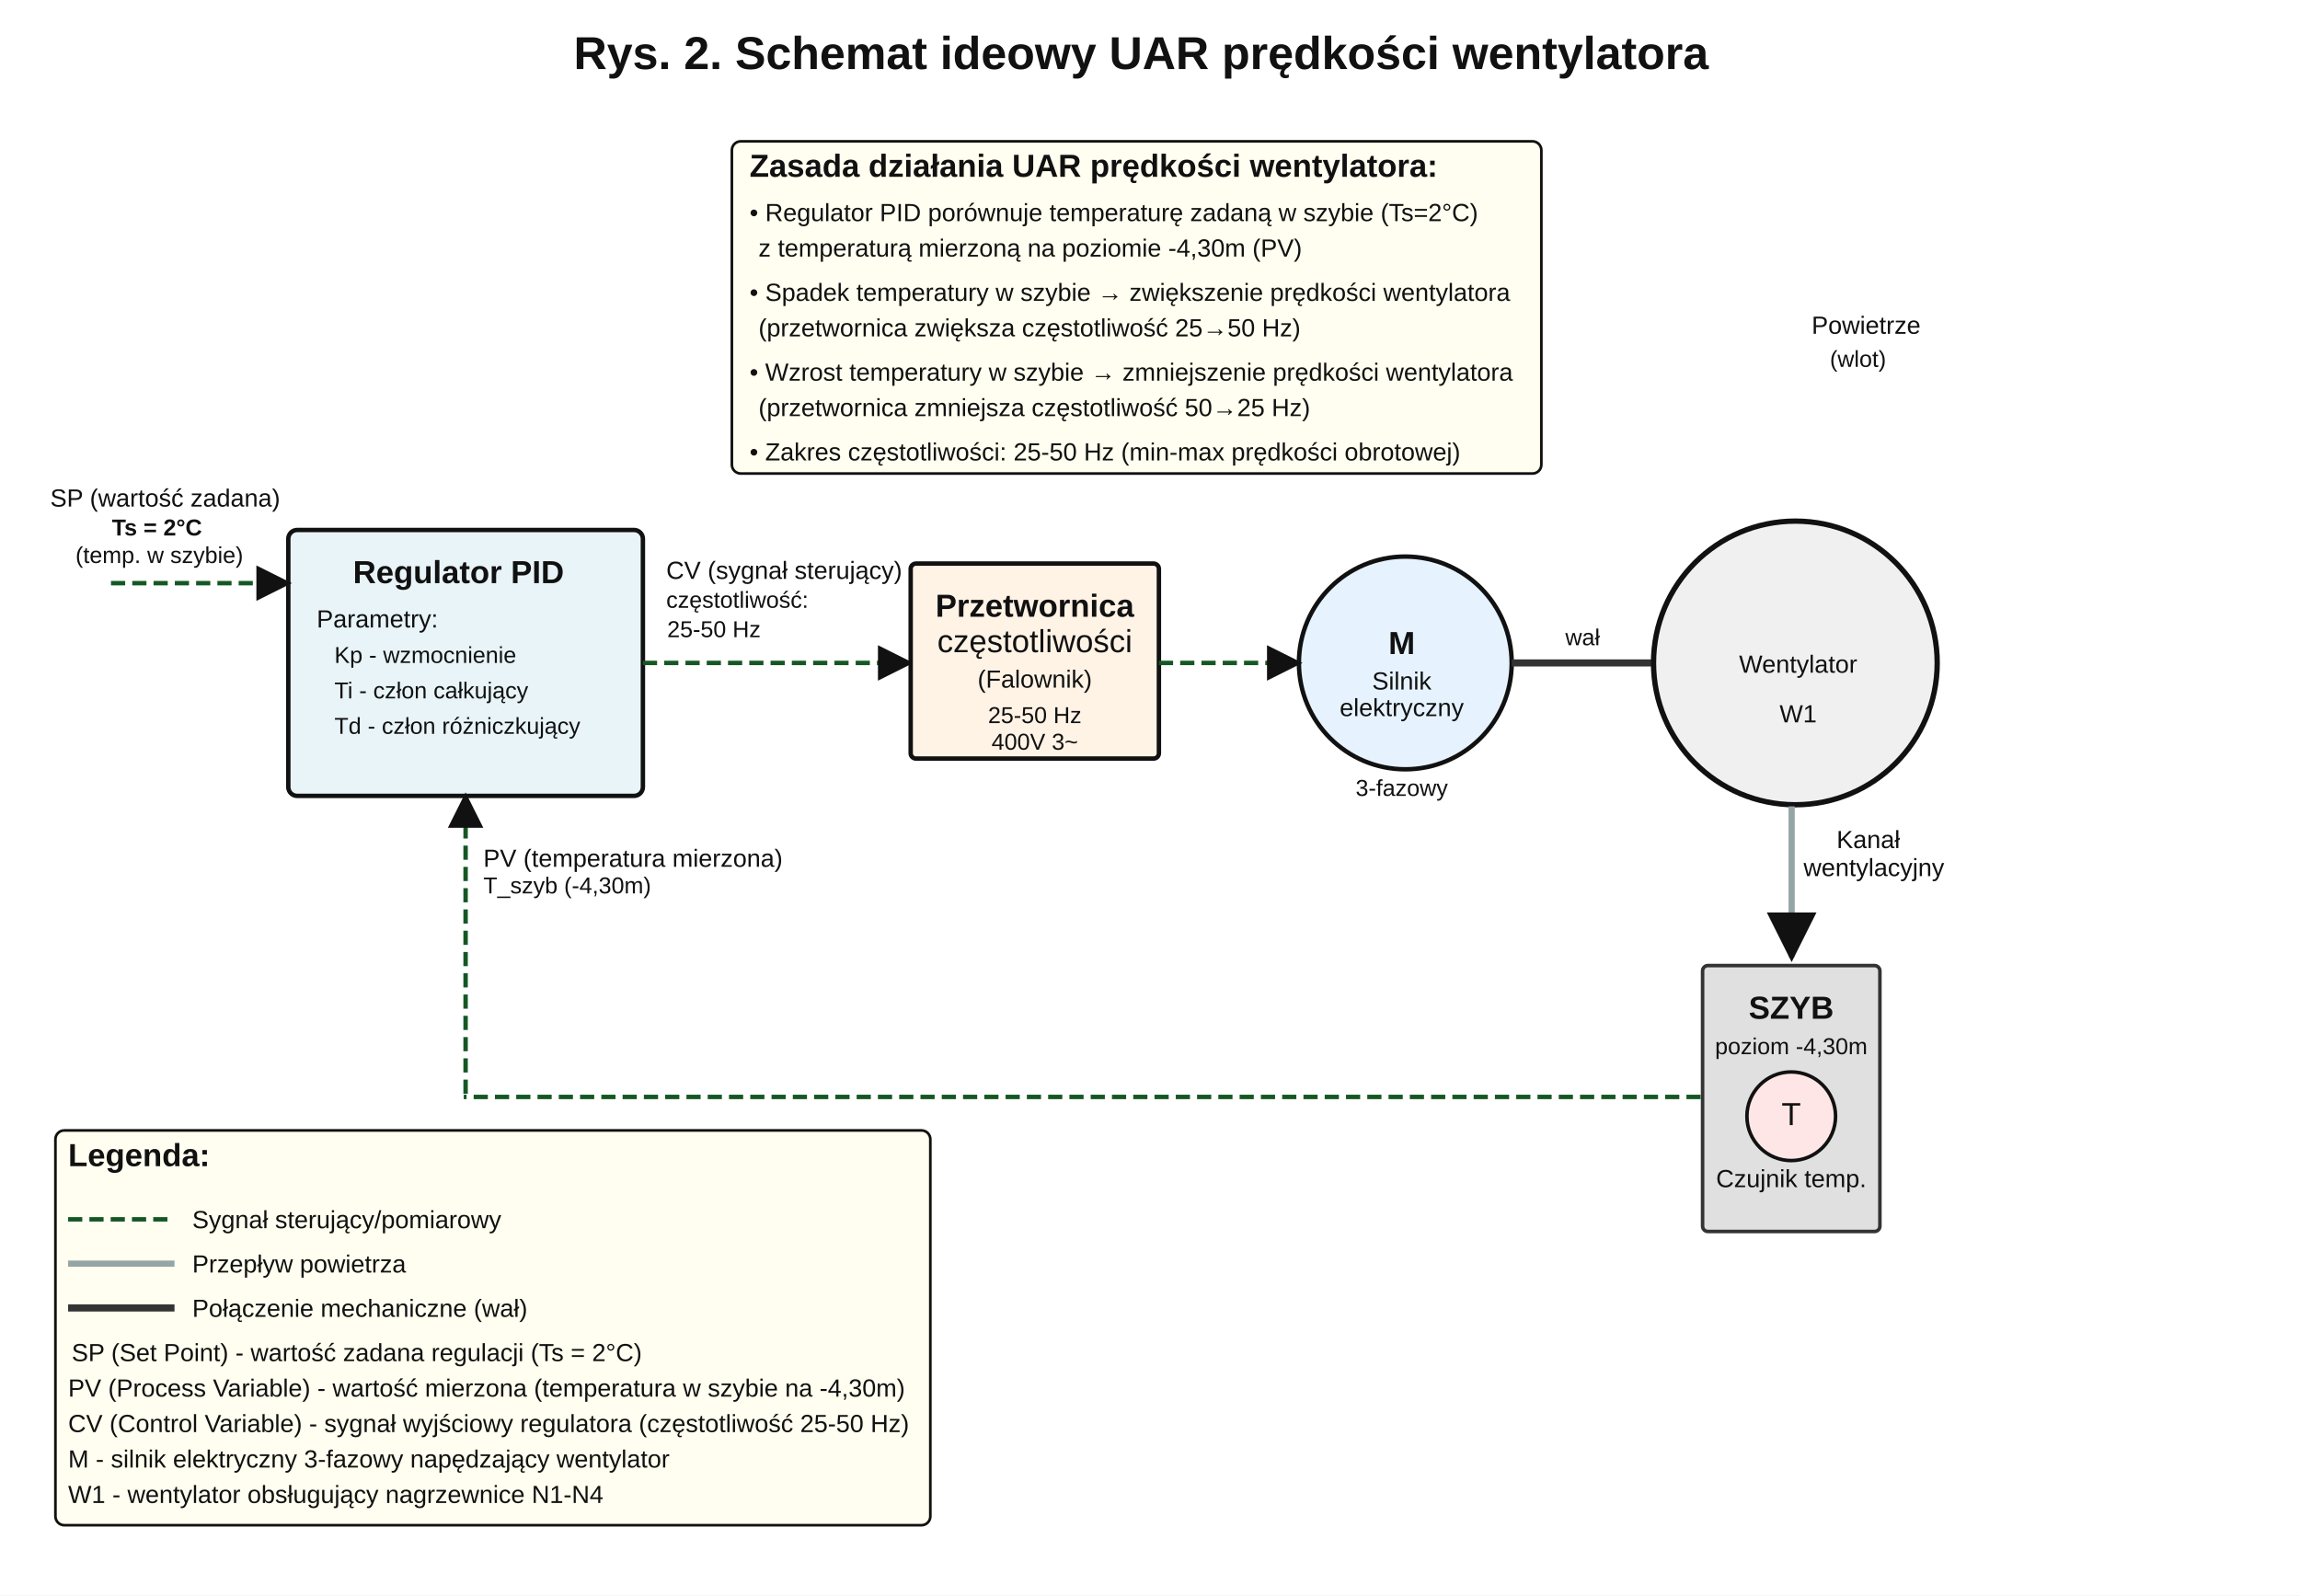
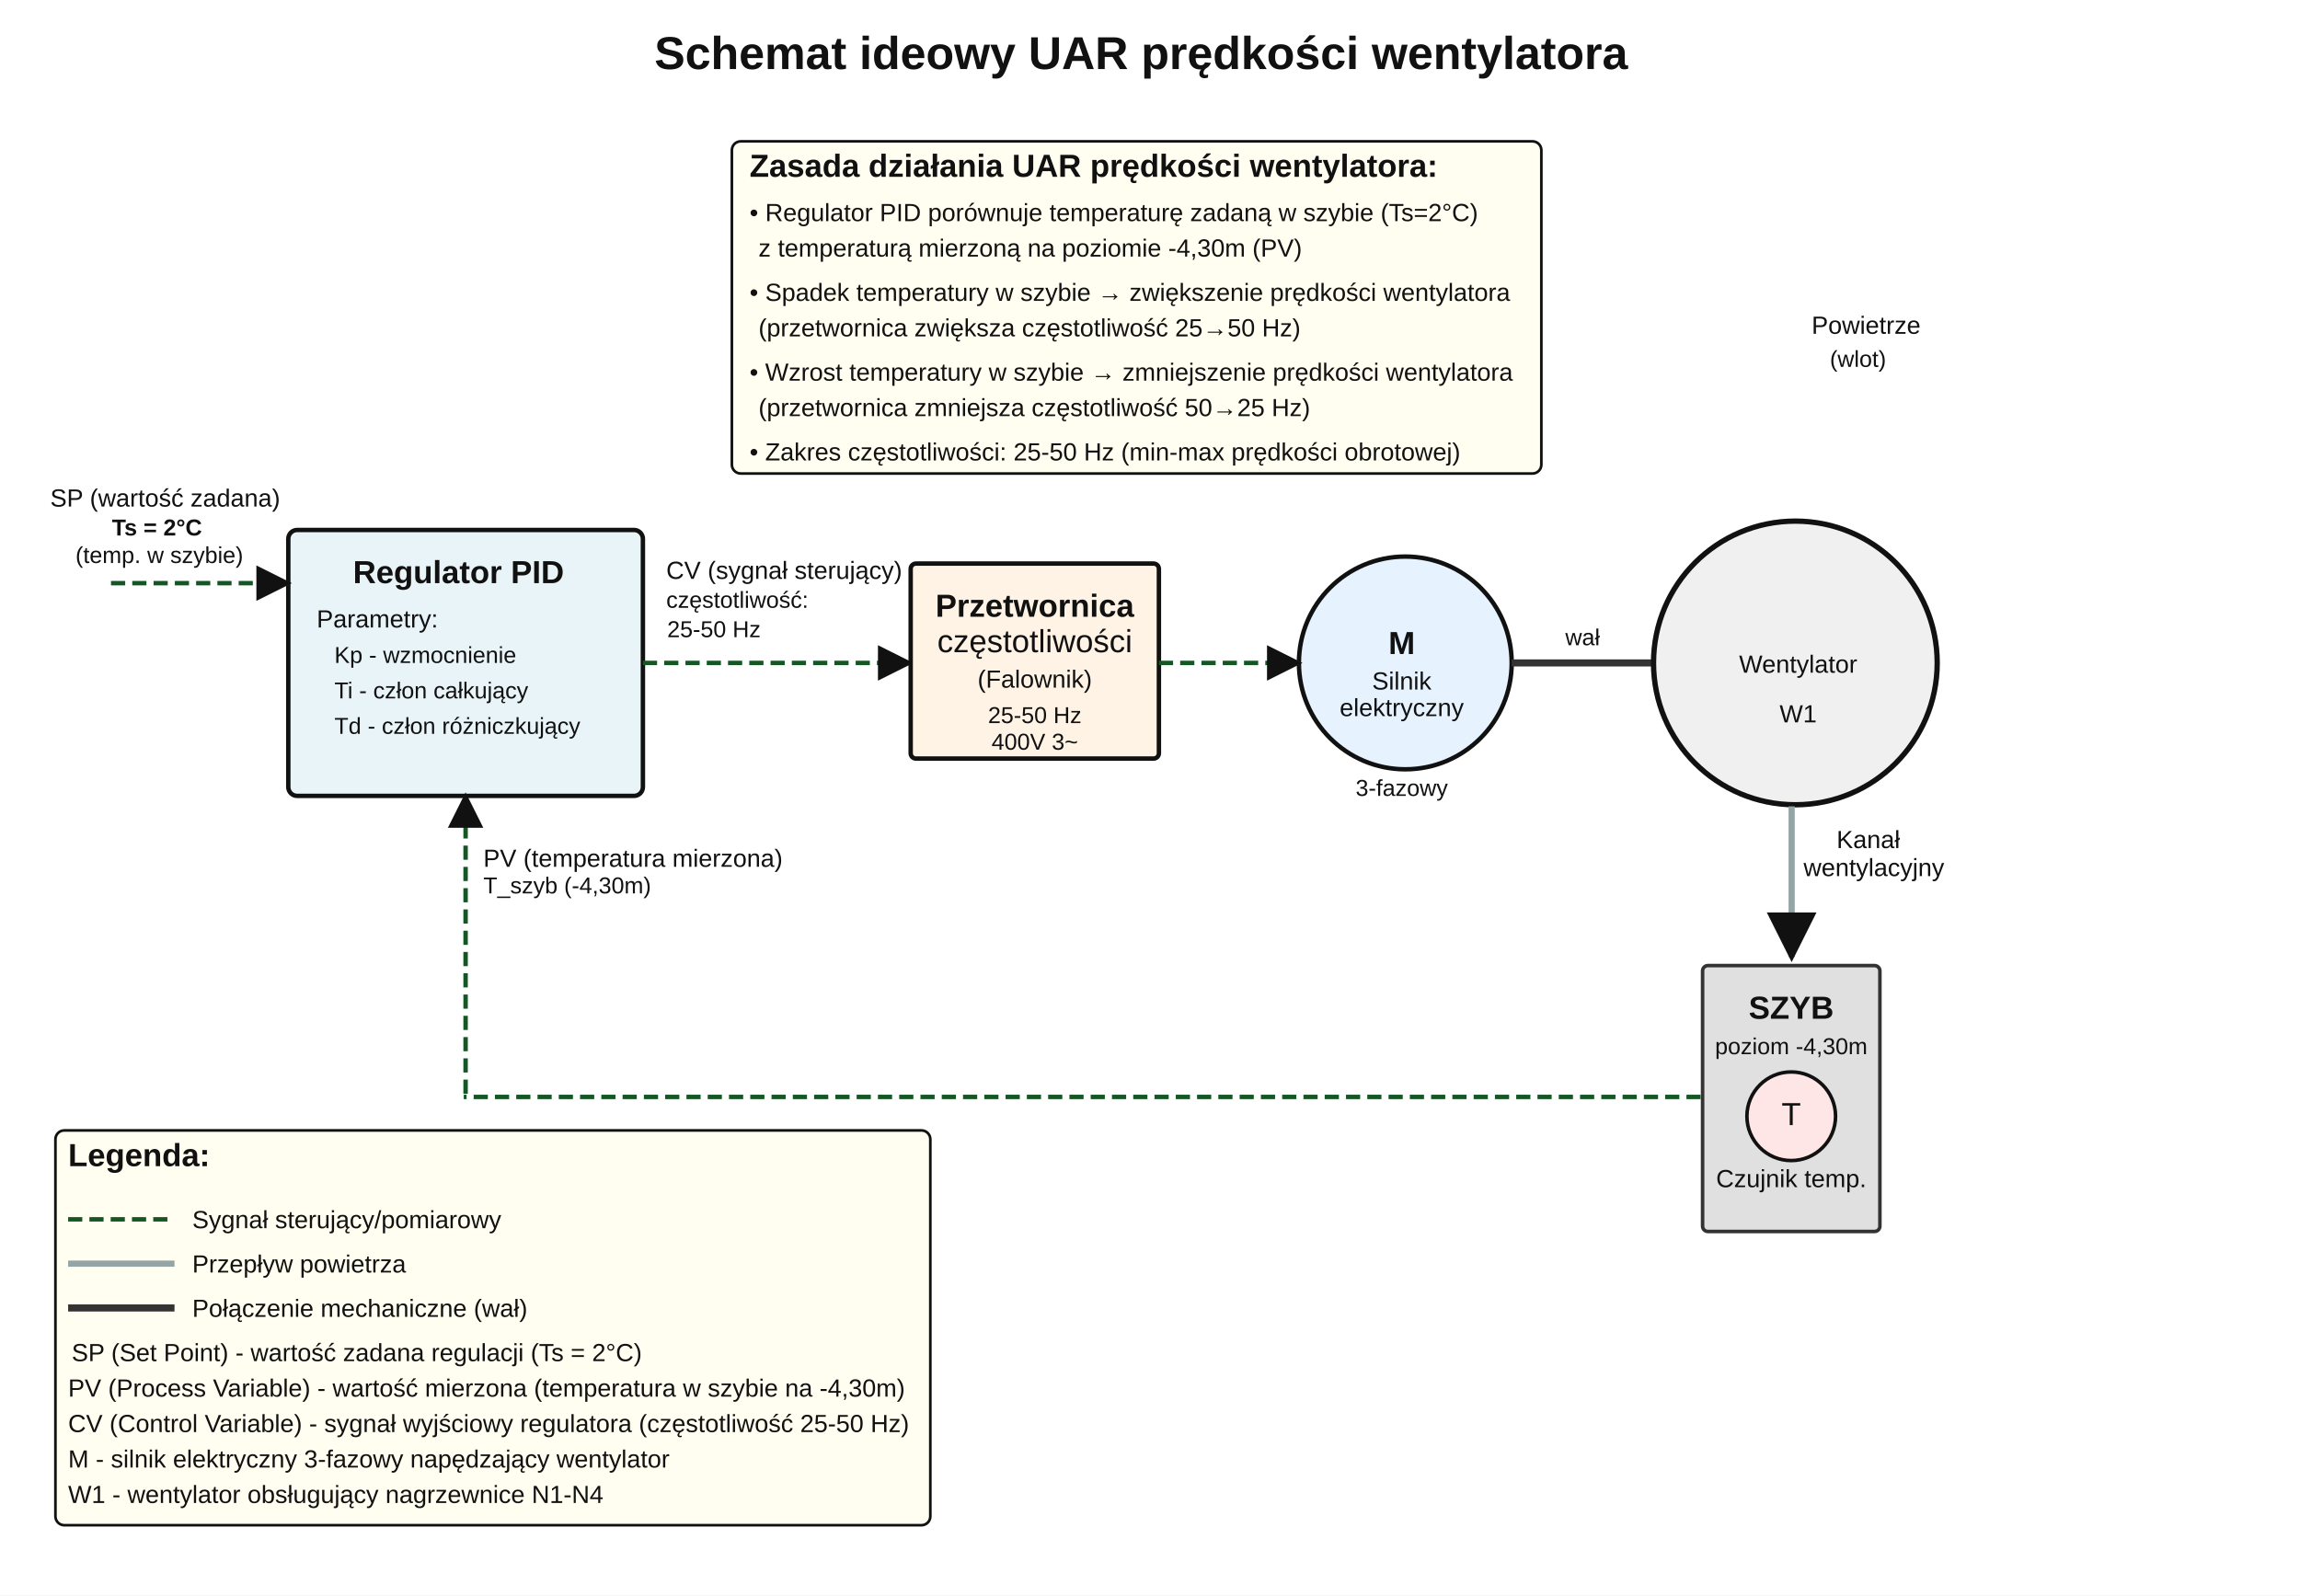
<svg xmlns="http://www.w3.org/2000/svg" viewBox="56.398 1.054 1297.219 900" width="1297.22px" height="900px">
  <defs>
    <marker id="arrow-head" markerHeight="8" markerWidth="8" orient="auto-start-reverse" refX="9" refY="5" viewBox="0 0 10 10">
      <path d="m0,0l10,5l-10,5l0,-10z" fill="#111" id="arrow1" />
    </marker>
    <style>
    .title { font-family: "Arial", sans-serif; font-weight: 600; font-size: 26px; fill: #111; }
    .label { font-family: "Arial", sans-serif; font-size: 18px; fill: #111; }
    .small-label { font-family: "Arial", sans-serif; font-size: 14px; fill: #111; }
    .note { font-family: "Arial", sans-serif; font-size: 16px; fill: #111; }
    .flow-label { font-family: "Arial", sans-serif; font-size: 15px; fill: #111; text-anchor: middle; }
    .component { stroke: #111; stroke-width: 2.2px; fill: #fff; }
    .duct { stroke: #333; stroke-width: 3px; fill: none; }
    .signal-line { stroke: #155724; stroke-width: 2.5px; fill: none; stroke-dasharray: 8 4; }
    .air-line { stroke: #95a5a6; stroke-width: 3.5px; fill: none; }
    .air-line-thick { stroke: #95a5a6; stroke-width: 5px; fill: none; }
    .regulator { stroke: #111; stroke-width: 2.5px; fill: #e8f4f8; }
    .inverter { stroke: #111; stroke-width: 2.5px; fill: #fff3e6; }
    .motor { stroke: #111; stroke-width: 2.5px; fill: #e6f3ff; }
    .fan { stroke: #111; stroke-width: 3px; fill: #f0f0f0; }
    .sensor { stroke: #111; stroke-width: 2px; fill: #ffe6e6; }
    .shaft { stroke: #333; stroke-width: 4px; fill: none; }
    .annotation { font-family: "Arial", sans-serif; font-size: 14px; fill: #111; }
    .param-label { font-family: "Arial", sans-serif; font-size: 13px; fill: #111; }
</style>
  </defs>
  <g style="" transform="matrix(0.926585, 0, 0, 1, 56.39824, 1.054108)">
    <rect width="1400" height="900" fill="#fff" />
  </g>
-   <text class="title" text-anchor="middle" x="700" y="40" style="white-space: pre;" transform="matrix(1, 0, 0, 1, 2.842170943040401e-14, 7.105427357601002e-15)">Rys. 2. Schemat ideowy UAR prędkości wentylatora</text>
+   <text class="title" text-anchor="middle" x="700" y="40" style="white-space: pre;" transform="matrix(1, 0, 0, 1, 2.842170943040401e-14, 7.105427357601002e-15)">Schemat ideowy UAR prędkości wentylatora</text>
  <g transform="matrix(1, 0, 0, 1, 65.00002, 7.105427357601002e-15)">
    <rect class="regulator" x="154" y="300" width="200" height="150" rx="5" />
    <text class="label" text-anchor="middle" x="250" y="330" font-weight="bold" style="white-space: pre;">Regulator PID</text>
    <text class="small-label" x="170" y="355" style="white-space: pre;">Parametry:</text>
    <text class="param-label" x="180" y="375" style="white-space: pre;">Kp - wzmocnienie</text>
    <text class="param-label" x="180" y="395" style="white-space: pre;">Ti - człon całkujący</text>
    <text class="param-label" x="180" y="415" style="white-space: pre;">Td - człon różniczkujący</text>
  </g>
  <g transform="matrix(1, 0, 0, 1, 69.00002, 7.105427357601002e-15)">
    <line class="signal-line" marker-end="url(#arrow-head)" x1="50" y1="330" x2="150" y2="330" />
    <g>
      <text class="annotation" x="15.725" y="286.793" style="white-space: pre; font-size: 14px;">SP (wartość zadana)</text>
      <text class="param-label" x="50.512" y="303.104" font-weight="bold" style="white-space: pre; font-size: 13px;">Ts = 2°C</text>
      <text class="param-label" x="29.956" y="318.631" style="white-space: pre; font-size: 13px;">(temp. w szybie)</text>
    </g>
  </g>
  <line class="signal-line" marker-end="url(#arrow-head)" x1="319" y1="618.037" x2="319" y2="450" style="stroke-width: 2.5;" transform="matrix(1, 0, 0, 1, 2.842170943040401e-14, 7.105427357601002e-15)" />
  <text class="annotation" x="329" y="490" style="white-space: pre; stroke-width: 1; font-size: 14px;" transform="matrix(1, 0, 0, 1, 2.842170943040401e-14, 7.105427357601002e-15)">PV (temperatura mierzona)</text>
  <text class="param-label" x="329" y="505" style="white-space: pre; font-size: 13px; stroke-width: 1;" transform="matrix(1, 0, 0, 1, 2.842170943040401e-14, 7.105427357601002e-15)">T_szyb (-4,30m)</text>
  <line class="signal-line" x1="1015.55" y1="619.81" x2="317.946" y2="619.81" style="stroke-width: 2.5;" transform="matrix(1, 0, 0, 1, 2.842170943040401e-14, 7.105427357601002e-15)" />
  <g transform="matrix(1, 0, 0, 1, 69.00002, 7.105427357601002e-15)">
    <line class="signal-line" marker-end="url(#arrow-head)" x1="350" y1="375" x2="500.571" y2="375" style="" />
    <text class="annotation" x="363.162" y="327.577" style="white-space: pre; font-size: 14px;">CV (sygnał sterujący)</text>
    <text class="param-label" x="363.163" y="343.887" style="white-space: pre; font-size: 13px;">częstotliwość:</text>
    <text class="param-label" x="363.69" y="360.469" style="white-space: pre; font-size: 13px;">25-50 Hz</text>
  </g>
  <g transform="matrix(1, 0, 0, 1, 570.025, 318.9459)">
    <rect class="inverter" x="0" y="0" width="140" height="110" rx="3" />
    <text class="label" text-anchor="middle" x="70" y="30" font-weight="bold" style="white-space: pre;">Przetwornica</text>
    <text class="label" text-anchor="middle" x="70" y="50" style="white-space: pre;">częstotliwości</text>
    <text class="small-label" text-anchor="middle" x="70" y="70" style="white-space: pre;">(Falownik)</text>
    <text class="param-label" text-anchor="middle" x="70" y="90" style="white-space: pre;">25-50 Hz</text>
    <text class="param-label" text-anchor="middle" x="70" y="105" style="white-space: pre;">400V 3~</text>
  </g>
  <g transform="matrix(1, 0, 0, 1, 67.00002, 7.105427357601002e-15)">
    <circle class="motor" cx="782" cy="375" r="60" />
    <text class="label" text-anchor="middle" x="780" y="370" font-size="32" font-weight="bold" style="white-space: pre;">M</text>
    <text class="small-label" text-anchor="middle" x="780" y="390" font-size="12" style="white-space: pre;">Silnik</text>
    <text class="small-label" text-anchor="middle" x="780" y="405" font-size="12" style="white-space: pre;">elektryczny</text>
    <text class="param-label" text-anchor="middle" x="780" y="450" style="white-space: pre;">3-fazowy</text>
    <line class="signal-line" marker-end="url(#arrow-head)" x1="643.025" y1="375" x2="722" y2="375" style="" />
    <line class="shaft" x1="842" y1="375" x2="922" y2="375" />
    <text class="param-label" text-anchor="middle" x="882" y="365" style="white-space: pre; font-size: 13px;">wał</text>
  </g>
  <g transform="matrix(1, 0, 0, 1, 69.00002, 7.105427357601002e-15)">
    <g>
      <circle class="fan" cx="1000" cy="375" r="80" />
      <text class="small-label" text-anchor="middle" x="1001.58" y="380.512" style="white-space: pre; font-size: 14px;">Wentylator<tspan x="1001.58" dy="1em">​</tspan>
        <tspan x="1001.58" dy="1em">​</tspan>W1</text>
    </g>
    <g>
      <line class="air-line" marker-end="url(#arrow-head)" x1="929.589" y1="221.462" x2="1070.21" y2="221.463" style="transform-box: fill-box; transform-origin: 50% 50%;" transform="matrix(0, 1, -1, 0, 0.00001, 0.000026)" />
      <text class="annotation" x="1009.16" y="189.326" fill="#7f8c8d" style="white-space: pre; font-size: 14px;">Powietrze</text>
      <text class="param-label" x="1019.44" y="208.001" fill="#7f8c8d" style="white-space: pre; font-size: 13px;">(wlot)</text>
    </g>
    <g>
      <text class="annotation" text-anchor="middle" x="1041.13" y="479.444" style="white-space: pre; stroke-width: 1; font-size: 14px;">Kanał</text>
      <text class="annotation" text-anchor="middle" x="1044.29" y="495.227" style="white-space: pre; stroke-width: 1; font-size: 14px;">wentylacyjny</text>
      <line class="air-line" marker-end="url(#arrow-head)" x1="997.903" y1="455.908" x2="997.903" y2="540.966" style="" />
    </g>
    <g transform="matrix(1, 0, 0, 1, 997.6721, 545.7102)">
      <rect x="-50" y="0" width="100" height="150" fill="#e0e0e0" stroke="#333" stroke-width="2" rx="3" />
      <text class="label" text-anchor="middle" x="0" y="30" font-weight="bold" style="white-space: pre;">SZYB</text>
      <text class="param-label" text-anchor="middle" x="0" y="50" style="white-space: pre;">poziom -4,30m</text>
      <circle class="sensor" cx="0" cy="85" r="25" />
      <text class="label" text-anchor="middle" x="0" y="90" font-size="16" style="white-space: pre;">T</text>
      <text class="small-label" text-anchor="middle" x="0" y="125" style="white-space: pre;">Czujnik temp.</text>
    </g>
  </g>
  <g transform="matrix(1, 0, 0, 1, -52.18155, 6.852187)">
    <rect x="139.842" y="631.845" width="493.455" height="222.694" fill="#fffef0" stroke="#111" stroke-width="1.5" rx="5" style="stroke-width: 1.5;" />
    <g transform="matrix(1, 0, 0, 1, 147, 652)">
      <text class="label" font-weight="bold" x="0" y="0" style="white-space: pre;">Legenda:</text>
      <line class="signal-line" x1="0" y1="30" x2="60" y2="30" />
      <text class="annotation" x="70" y="35" style="white-space: pre;">Sygnał sterujący/pomiarowy</text>
      <line class="air-line" x1="0" y1="55" x2="60" y2="55" />
      <text class="annotation" x="70" y="60" style="white-space: pre;">Przepływ powietrza</text>
      <line class="shaft" x1="0" y1="80" x2="60" y2="80" />
      <text class="annotation" x="70" y="85" style="white-space: pre;">Połączenie mechaniczne (wał)</text>
    </g>
    <text class="annotation" x="149" y="762" style="white-space: pre; stroke-width: 1; font-size: 14px;">SP (Set Point) - wartość zadana regulacji (Ts = 2°C)</text>
    <text class="annotation" x="147" y="782" style="white-space: pre; stroke-width: 1; font-size: 14px;">PV (Process Variable) - wartość mierzona (temperatura w szybie na -4,30m)</text>
    <text class="annotation" x="147" y="802" style="white-space: pre; stroke-width: 1; font-size: 14px;">CV (Control Variable) - sygnał wyjściowy regulatora (częstotliwość 25-50 Hz)</text>
    <text class="annotation" x="147" y="822" style="white-space: pre; stroke-width: 1; font-size: 14px;">M - silnik elektryczny 3-fazowy napędzający wentylator</text>
    <text class="annotation" x="147" y="842" style="white-space: pre; stroke-width: 1; font-size: 14px;">W1 - wentylator obsługujący nagrzewnice N1-N4</text>
  </g>
  <g transform="matrix(1, 0, 0, 1, 216.0572, 3.162518)">
    <rect x="253.119" y="77.614" width="456.559" height="187.379" fill="#fffef0" stroke="#111" stroke-width="1.5" rx="5" style="stroke-width: 1.5;" />
    <text class="label" font-weight="bold" x="263.119" y="97.614" style="white-space: pre; stroke-width: 1; font-size: 18px;">Zasada działania UAR prędkości wentylatora:</text>
    <text class="annotation" x="263.119" y="122.614" style="white-space: pre; stroke-width: 1; font-size: 14px;">• Regulator PID porównuje temperaturę zadaną w szybie (Ts=2°C)</text>
    <text class="annotation" x="268.119" y="142.614" style="white-space: pre; stroke-width: 1; font-size: 14px;">z temperaturą mierzoną na poziomie -4,30m (PV)</text>
    <text class="annotation" x="263.119" y="167.614" style="white-space: pre; stroke-width: 1; font-size: 14px;">• Spadek temperatury w szybie → zwiększenie prędkości wentylatora</text>
    <text class="annotation" x="268.119" y="187.614" style="white-space: pre; stroke-width: 1; font-size: 14px;">(przetwornica zwiększa częstotliwość 25→50 Hz)</text>
    <text class="annotation" x="263.119" y="212.614" style="white-space: pre; stroke-width: 1; font-size: 14px;">• Wzrost temperatury w szybie → zmniejszenie prędkości wentylatora</text>
    <text class="annotation" x="268.119" y="232.614" style="white-space: pre; stroke-width: 1; font-size: 14px;">(przetwornica zmniejsza częstotliwość 50→25 Hz)</text>
    <text class="annotation" x="263.119" y="257.614" style="white-space: pre; stroke-width: 1; font-size: 14px;">• Zakres częstotliwości: 25-50 Hz (min-max prędkości obrotowej)</text>
  </g>
</svg>
